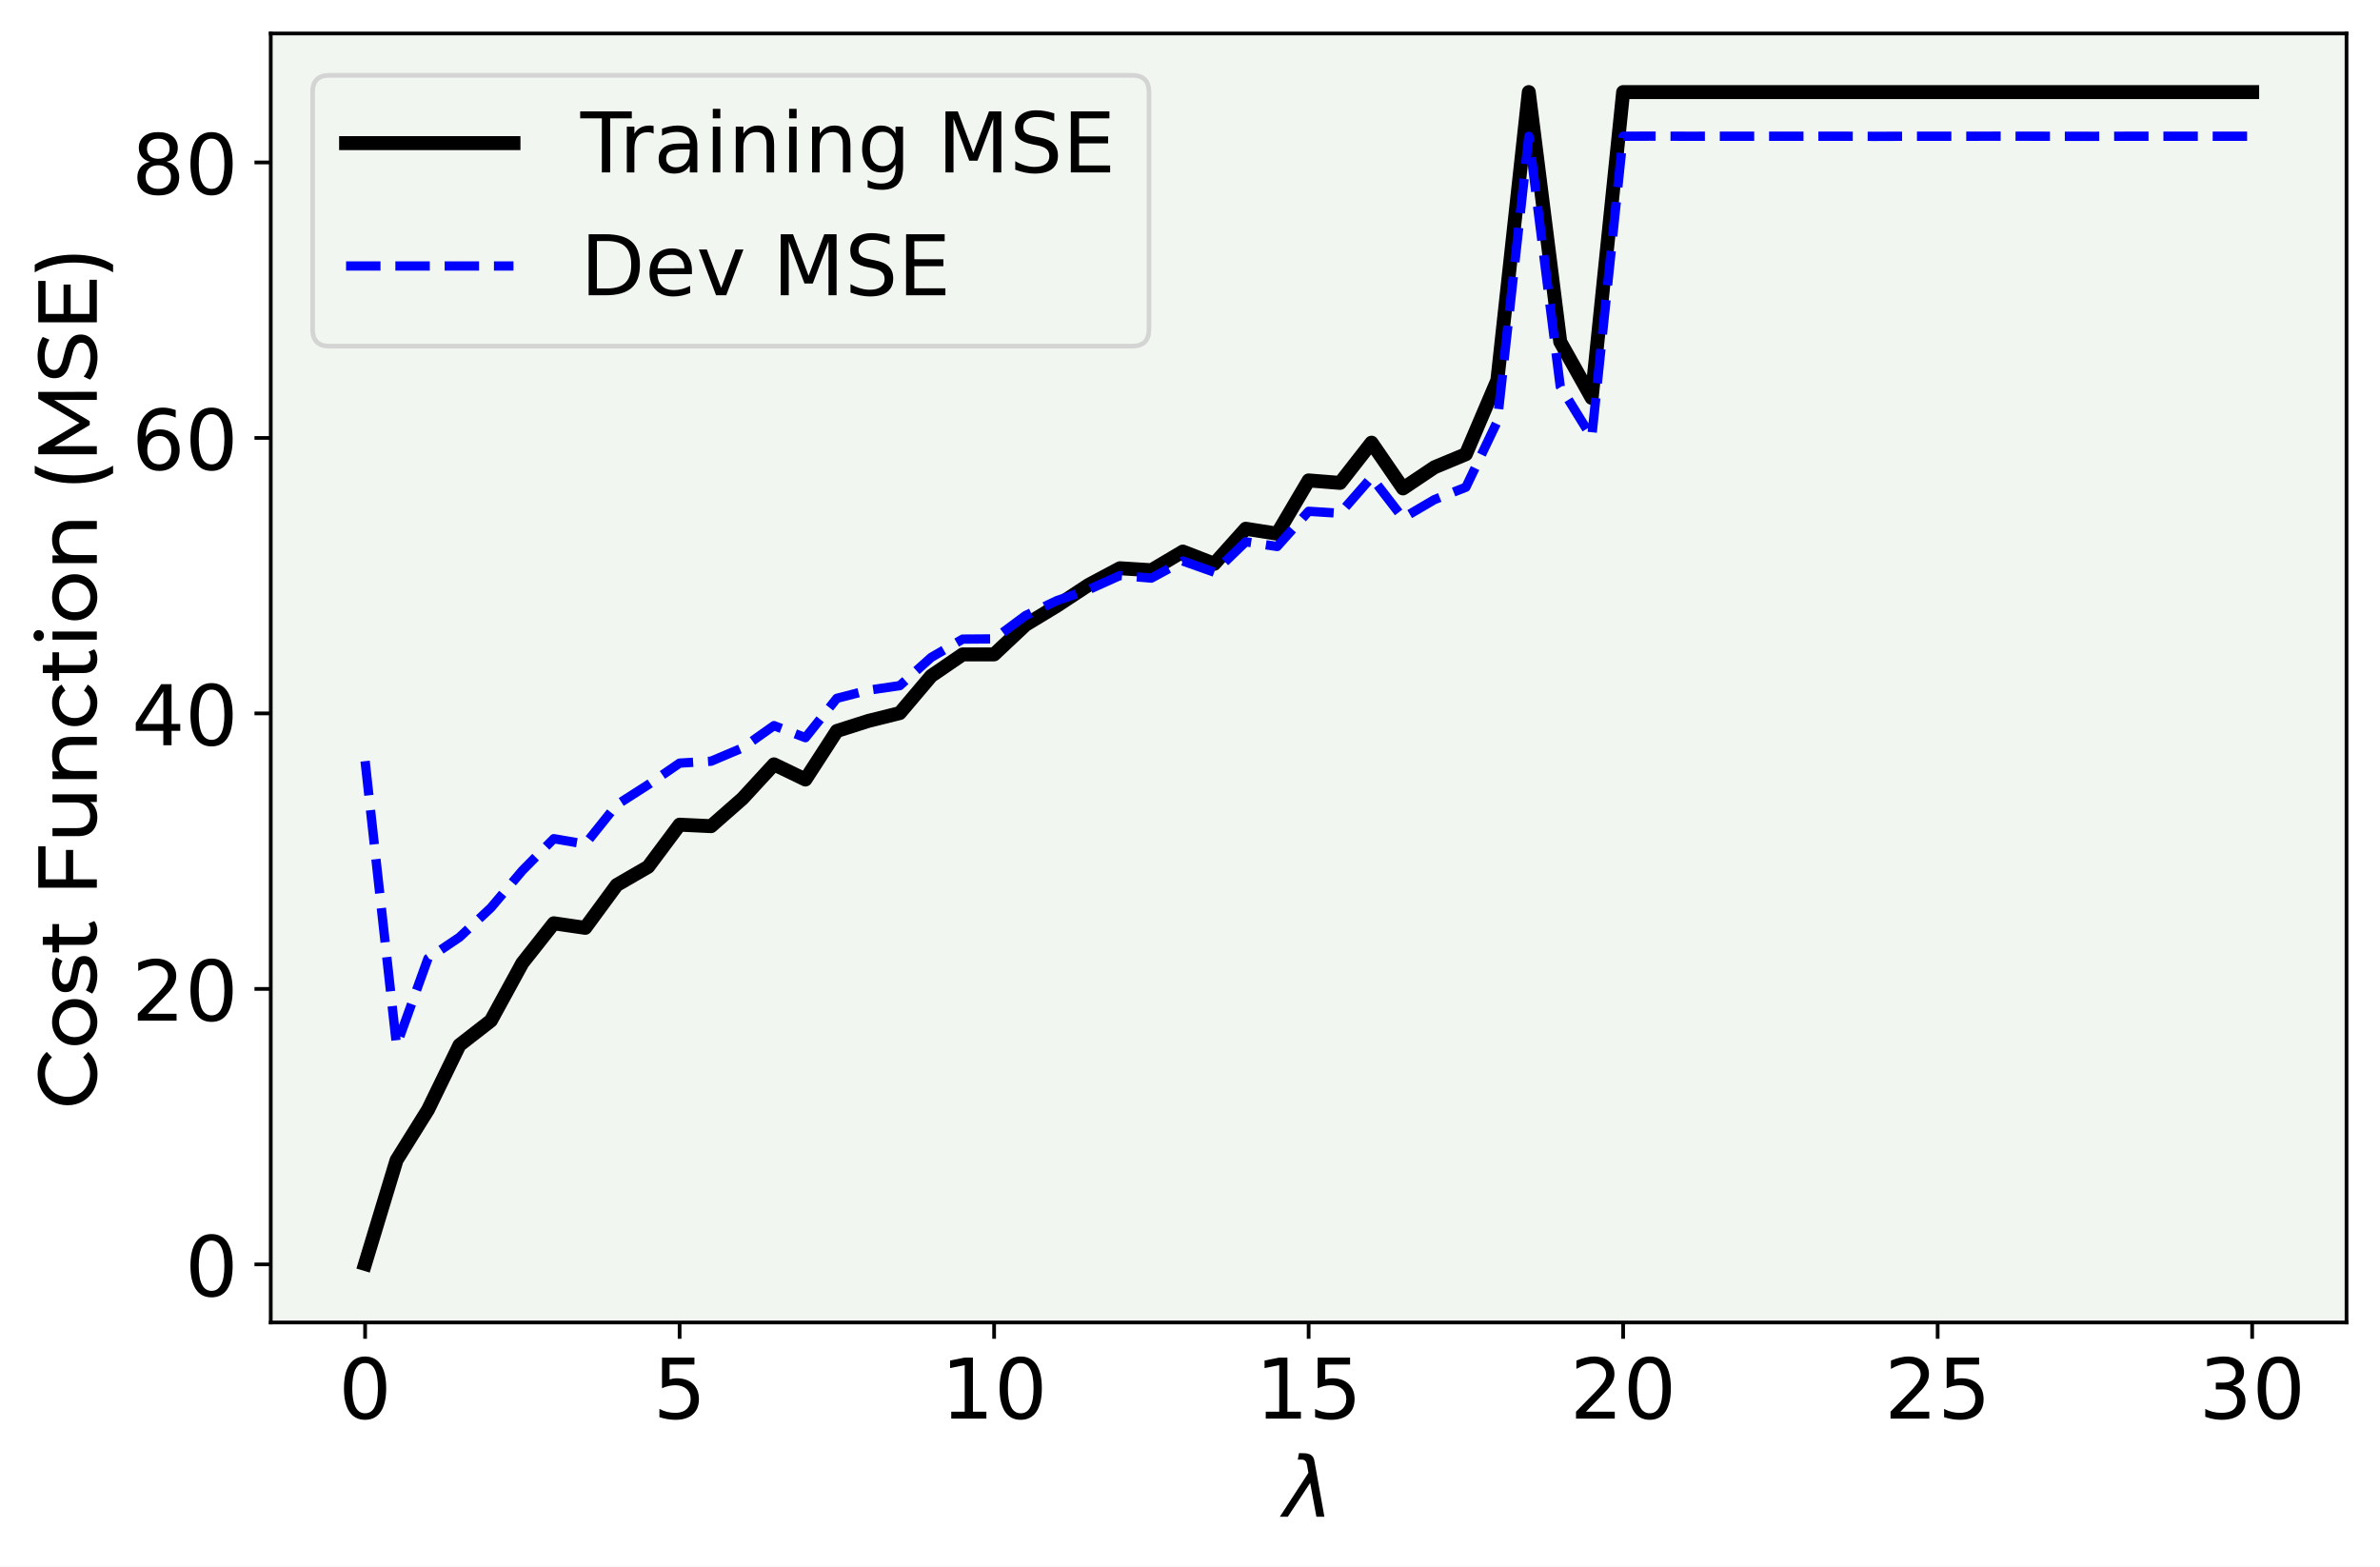
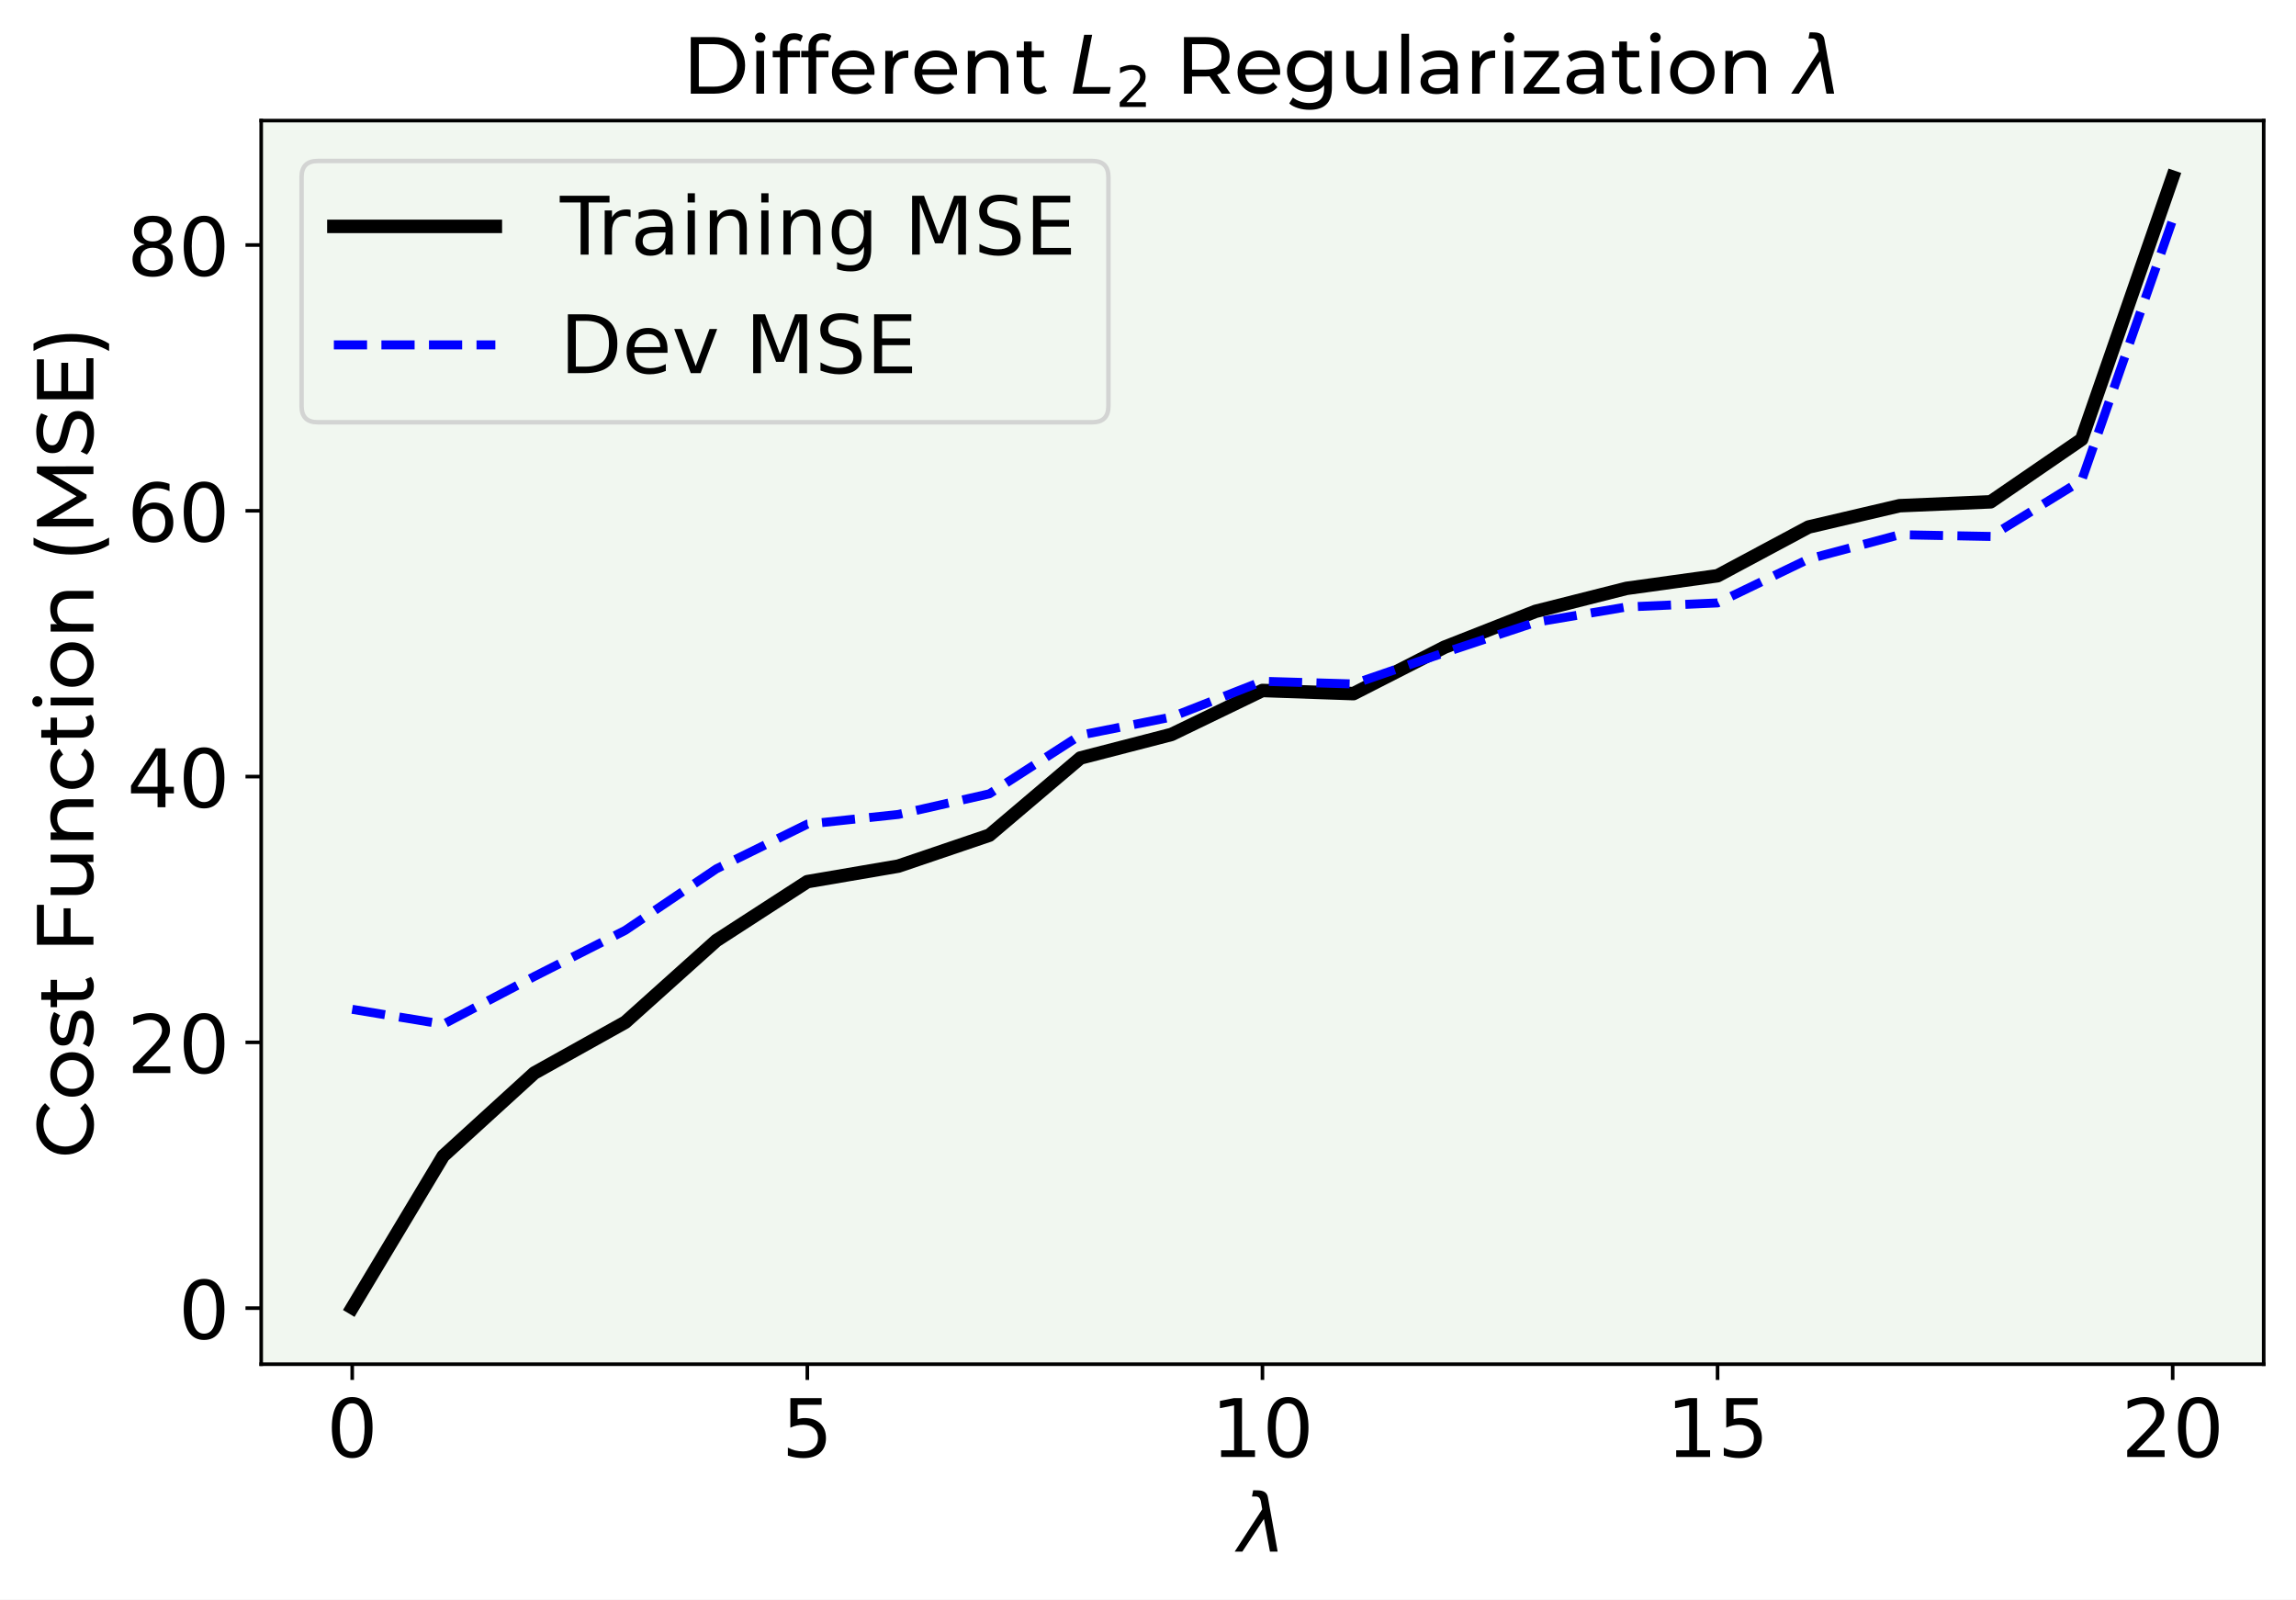
- <svg xmlns="http://www.w3.org/2000/svg" xmlns:xlink="http://www.w3.org/1999/xlink" width="511.825pt" height="336.87pt" viewBox="0 0 511.825 336.87" version="1.1">
+ <svg xmlns="http://www.w3.org/2000/svg" xmlns:xlink="http://www.w3.org/1999/xlink" width="511.825pt" height="356.55pt" viewBox="0 0 511.825 356.55" version="1.1">
  <defs>
    <style type="text/css">*{stroke-linejoin: round; stroke-linecap: butt}</style>
  </defs>
  <g id="figure_1">
    <g id="patch_1">
-       <path d="M 0 336.87  L 511.825 336.87  L 511.825 0  L 0 0  z " style="fill: #ffffff" />
+       <path d="M 0 356.55  L 511.825 356.55  L 511.825 0  L 0 0  z " style="fill: #ffffff" />
    </g>
    <g id="axes_1">
      <g id="patch_2">
-         <path d="M 58.225 284.4  L 504.625 284.4  L 504.625 7.2  L 58.225 7.2  z " style="fill: #f1f7f0" />
+         <path d="M 58.225 304.08  L 504.625 304.08  L 504.625 26.88  L 58.225 26.88  z " style="fill: #f1f7f0" />
      </g>
      <g id="matplotlib.axis_1">
        <g id="xtick_1">
          <g id="line2d_1">
            <defs>
-               <path id="m90399f58e0" d="M 0 0  L 0 3.5  " style="stroke: #000000; stroke-width: 0.8" />
-             </defs>
-             <g>
-               <use xlink:href="#m90399f58e0" x="78.516" y="284.4" style="stroke: #000000; stroke-width: 0.8" />
+               <path id="m7f8be643de" d="M 0 0  L 0 3.5  " style="stroke: #000000; stroke-width: 0.8" />
+             </defs>
+             <g>
+               <use xlink:href="#m7f8be643de" x="78.516" y="304.08" style="stroke: #000000; stroke-width: 0.8" />
            </g>
          </g>
          <g id="text_1">
-             <g transform="translate(72.78935 305.0772)scale(0.18 -0.18)">
+             <g transform="translate(72.78935 324.7572)scale(0.18 -0.18)">
              <defs>
                <path id="DejaVuSans-30" d="M 2034 4250  Q 1547 4250 1301 3770  Q 1056 3291 1056 2328  Q 1056 1369 1301 889  Q 1547 409 2034 409  Q 2525 409 2770 889  Q 3016 1369 3016 2328  Q 3016 3291 2770 3770  Q 2525 4250 2034 4250  z M 2034 4750  Q 2819 4750 3233 4129  Q 3647 3509 3647 2328  Q 3647 1150 3233 529  Q 2819 -91 2034 -91  Q 1250 -91 836 529  Q 422 1150 422 2328  Q 422 3509 836 4129  Q 1250 4750 2034 4750  z " transform="scale(0.015625)" />
              </defs>
              <use xlink:href="#DejaVuSans-30" />
            </g>
          </g>
        </g>
        <g id="xtick_2">
          <g id="line2d_2">
            <g>
-               <use xlink:href="#m90399f58e0" x="146.152" y="284.4" style="stroke: #000000; stroke-width: 0.8" />
+               <use xlink:href="#m7f8be643de" x="179.97" y="304.08" style="stroke: #000000; stroke-width: 0.8" />
            </g>
          </g>
          <g id="text_2">
-             <g transform="translate(140.4257 305.0772)scale(0.18 -0.18)">
+             <g transform="translate(174.2439 324.7572)scale(0.18 -0.18)">
              <defs>
                <path id="DejaVuSans-35" d="M 691 4666  L 3169 4666  L 3169 4134  L 1269 4134  L 1269 2991  Q 1406 3038 1543 3061  Q 1681 3084 1819 3084  Q 2600 3084 3056 2656  Q 3513 2228 3513 1497  Q 3513 744 3044 326  Q 2575 -91 1722 -91  Q 1428 -91 1123 -41  Q 819 9 494 109  L 494 744  Q 775 591 1075 516  Q 1375 441 1709 441  Q 2250 441 2565 725  Q 2881 1009 2881 1497  Q 2881 1984 2565 2268  Q 2250 2553 1709 2553  Q 1456 2553 1204 2497  Q 953 2441 691 2322  L 691 4666  z " transform="scale(0.015625)" />
              </defs>
              <use xlink:href="#DejaVuSans-35" />
            </g>
          </g>
        </g>
        <g id="xtick_3">
          <g id="line2d_3">
            <g>
-               <use xlink:href="#m90399f58e0" x="213.788" y="284.4" style="stroke: #000000; stroke-width: 0.8" />
+               <use xlink:href="#m7f8be643de" x="281.425" y="304.08" style="stroke: #000000; stroke-width: 0.8" />
            </g>
          </g>
          <g id="text_3">
-             <g transform="translate(202.3358 305.0772)scale(0.18 -0.18)">
+             <g transform="translate(269.9722 324.7572)scale(0.18 -0.18)">
              <defs>
                <path id="DejaVuSans-31" d="M 794 531  L 1825 531  L 1825 4091  L 703 3866  L 703 4441  L 1819 4666  L 2450 4666  L 2450 531  L 3481 531  L 3481 0  L 794 0  L 794 531  z " transform="scale(0.015625)" />
              </defs>
              <use xlink:href="#DejaVuSans-31" />
              <use xlink:href="#DejaVuSans-30" x="63.623" />
            </g>
          </g>
        </g>
        <g id="xtick_4">
          <g id="line2d_4">
            <g>
-               <use xlink:href="#m90399f58e0" x="281.425" y="284.4" style="stroke: #000000; stroke-width: 0.8" />
+               <use xlink:href="#m7f8be643de" x="382.879" y="304.08" style="stroke: #000000; stroke-width: 0.8" />
            </g>
          </g>
          <g id="text_4">
-             <g transform="translate(269.9722 305.0772)scale(0.18 -0.18)">
+             <g transform="translate(371.4267 324.7572)scale(0.18 -0.18)">
              <use xlink:href="#DejaVuSans-31" />
              <use xlink:href="#DejaVuSans-35" x="63.623" />
            </g>
          </g>
        </g>
        <g id="xtick_5">
          <g id="line2d_5">
            <g>
-               <use xlink:href="#m90399f58e0" x="349.061" y="284.4" style="stroke: #000000; stroke-width: 0.8" />
+               <use xlink:href="#m7f8be643de" x="484.334" y="304.08" style="stroke: #000000; stroke-width: 0.8" />
            </g>
          </g>
          <g id="text_5">
-             <g transform="translate(337.6086 305.0772)scale(0.18 -0.18)">
+             <g transform="translate(472.8813 324.7572)scale(0.18 -0.18)">
              <defs>
                <path id="DejaVuSans-32" d="M 1228 531  L 3431 531  L 3431 0  L 469 0  L 469 531  Q 828 903 1448 1529  Q 2069 2156 2228 2338  Q 2531 2678 2651 2914  Q 2772 3150 2772 3378  Q 2772 3750 2511 3984  Q 2250 4219 1831 4219  Q 1534 4219 1204 4116  Q 875 4013 500 3803  L 500 4441  Q 881 4594 1212 4672  Q 1544 4750 1819 4750  Q 2544 4750 2975 4387  Q 3406 4025 3406 3419  Q 3406 3131 3298 2873  Q 3191 2616 2906 2266  Q 2828 2175 2409 1742  Q 1991 1309 1228 531  z " transform="scale(0.015625)" />
              </defs>
              <use xlink:href="#DejaVuSans-32" />
              <use xlink:href="#DejaVuSans-30" x="63.623" />
            </g>
          </g>
        </g>
-         <g id="xtick_6">
-           <g id="line2d_6">
-             <g>
-               <use xlink:href="#m90399f58e0" x="416.697" y="284.4" style="stroke: #000000; stroke-width: 0.8" />
-             </g>
-           </g>
-           <g id="text_6">
-             <g transform="translate(405.2449 305.0772)scale(0.18 -0.18)">
-               <use xlink:href="#DejaVuSans-32" />
-               <use xlink:href="#DejaVuSans-35" x="63.623" />
-             </g>
-           </g>
-         </g>
-         <g id="xtick_7">
-           <g id="line2d_7">
-             <g>
-               <use xlink:href="#m90399f58e0" x="484.334" y="284.4" style="stroke: #000000; stroke-width: 0.8" />
-             </g>
-           </g>
-           <g id="text_7">
-             <g transform="translate(472.8813 305.0772)scale(0.18 -0.18)">
-               <defs>
-                 <path id="DejaVuSans-33" d="M 2597 2516  Q 3050 2419 3304 2112  Q 3559 1806 3559 1356  Q 3559 666 3084 287  Q 2609 -91 1734 -91  Q 1441 -91 1130 -33  Q 819 25 488 141  L 488 750  Q 750 597 1062 519  Q 1375 441 1716 441  Q 2309 441 2620 675  Q 2931 909 2931 1356  Q 2931 1769 2642 2001  Q 2353 2234 1838 2234  L 1294 2234  L 1294 2753  L 1863 2753  Q 2328 2753 2575 2939  Q 2822 3125 2822 3475  Q 2822 3834 2567 4026  Q 2313 4219 1838 4219  Q 1578 4219 1281 4162  Q 984 4106 628 3988  L 628 4550  Q 988 4650 1302 4700  Q 1616 4750 1894 4750  Q 2613 4750 3031 4423  Q 3450 4097 3450 3541  Q 3450 3153 3228 2886  Q 3006 2619 2597 2516  z " transform="scale(0.015625)" />
-               </defs>
-               <use xlink:href="#DejaVuSans-33" />
-               <use xlink:href="#DejaVuSans-30" x="63.623" />
-             </g>
-           </g>
-         </g>
-         <g id="text_8">
-           <g transform="translate(276.0247 326.1772)scale(0.18 -0.18)">
+         <g id="text_6">
+           <g transform="translate(276.0247 345.8572)scale(0.18 -0.18)">
            <defs>
              <path id="DejaVuSans-Oblique-3bb" d="M 2350 4316  L 3125 0  L 2516 0  L 2038 2588  L 328 0  L -281 0  L 1903 3356  L 1794 3975  Q 1725 4369 1391 4369  L 1091 4369  L 1184 4863  L 1550 4856  Q 2253 4847 2350 4316  z " transform="scale(0.015625)" />
            </defs>
            <use xlink:href="#DejaVuSans-Oblique-3bb" transform="translate(0 0.015625)" />
          </g>
        </g>
      </g>
      <g id="matplotlib.axis_2">
        <g id="ytick_1">
+           <g id="line2d_6">
+             <defs>
+               <path id="mb1024ad60c" d="M 0 0  L -3.5 0  " style="stroke: #000000; stroke-width: 0.8" />
+             </defs>
+             <g>
+               <use xlink:href="#mb1024ad60c" x="58.225" y="291.584" style="stroke: #000000; stroke-width: 0.8" />
+             </g>
+           </g>
+           <g id="text_7">
+             <g transform="translate(39.77219 298.4223)scale(0.18 -0.18)">
+               <use xlink:href="#DejaVuSans-30" />
+             </g>
+           </g>
+         </g>
+         <g id="ytick_2">
+           <g id="line2d_7">
+             <g>
+               <use xlink:href="#mb1024ad60c" x="58.225" y="232.341" style="stroke: #000000; stroke-width: 0.8" />
+             </g>
+           </g>
+           <g id="text_8">
+             <g transform="translate(28.31969 239.1794)scale(0.18 -0.18)">
+               <use xlink:href="#DejaVuSans-32" />
+               <use xlink:href="#DejaVuSans-30" x="63.623" />
+             </g>
+           </g>
+         </g>
+         <g id="ytick_3">
          <g id="line2d_8">
-             <defs>
-               <path id="m8e2c713a06" d="M 0 0  L -3.5 0  " style="stroke: #000000; stroke-width: 0.8" />
-             </defs>
-             <g>
-               <use xlink:href="#m8e2c713a06" x="58.225" y="271.909" style="stroke: #000000; stroke-width: 0.8" />
+             <g>
+               <use xlink:href="#mb1024ad60c" x="58.225" y="173.098" style="stroke: #000000; stroke-width: 0.8" />
            </g>
          </g>
          <g id="text_9">
-             <g transform="translate(39.77219 278.7472)scale(0.18 -0.18)">
-               <use xlink:href="#DejaVuSans-30" />
-             </g>
-           </g>
-         </g>
-         <g id="ytick_2">
+             <g transform="translate(28.31969 179.9366)scale(0.18 -0.18)">
+               <defs>
+                 <path id="DejaVuSans-34" d="M 2419 4116  L 825 1625  L 2419 1625  L 2419 4116  z M 2253 4666  L 3047 4666  L 3047 1625  L 3713 1625  L 3713 1100  L 3047 1100  L 3047 0  L 2419 0  L 2419 1100  L 313 1100  L 313 1709  L 2253 4666  z " transform="scale(0.015625)" />
+               </defs>
+               <use xlink:href="#DejaVuSans-34" />
+               <use xlink:href="#DejaVuSans-30" x="63.623" />
+             </g>
+           </g>
+         </g>
+         <g id="ytick_4">
          <g id="line2d_9">
            <g>
-               <use xlink:href="#m8e2c713a06" x="58.225" y="212.665" style="stroke: #000000; stroke-width: 0.8" />
+               <use xlink:href="#mb1024ad60c" x="58.225" y="113.855" style="stroke: #000000; stroke-width: 0.8" />
            </g>
          </g>
          <g id="text_10">
-             <g transform="translate(28.31969 219.5032)scale(0.18 -0.18)">
-               <use xlink:href="#DejaVuSans-32" />
-               <use xlink:href="#DejaVuSans-30" x="63.623" />
-             </g>
-           </g>
-         </g>
-         <g id="ytick_3">
+             <g transform="translate(28.31969 120.6937)scale(0.18 -0.18)">
+               <defs>
+                 <path id="DejaVuSans-36" d="M 2113 2584  Q 1688 2584 1439 2293  Q 1191 2003 1191 1497  Q 1191 994 1439 701  Q 1688 409 2113 409  Q 2538 409 2786 701  Q 3034 994 3034 1497  Q 3034 2003 2786 2293  Q 2538 2584 2113 2584  z M 3366 4563  L 3366 3988  Q 3128 4100 2886 4159  Q 2644 4219 2406 4219  Q 1781 4219 1451 3797  Q 1122 3375 1075 2522  Q 1259 2794 1537 2939  Q 1816 3084 2150 3084  Q 2853 3084 3261 2657  Q 3669 2231 3669 1497  Q 3669 778 3244 343  Q 2819 -91 2113 -91  Q 1303 -91 875 529  Q 447 1150 447 2328  Q 447 3434 972 4092  Q 1497 4750 2381 4750  Q 2619 4750 2861 4703  Q 3103 4656 3366 4563  z " transform="scale(0.015625)" />
+               </defs>
+               <use xlink:href="#DejaVuSans-36" />
+               <use xlink:href="#DejaVuSans-30" x="63.623" />
+             </g>
+           </g>
+         </g>
+         <g id="ytick_5">
          <g id="line2d_10">
            <g>
-               <use xlink:href="#m8e2c713a06" x="58.225" y="153.421" style="stroke: #000000; stroke-width: 0.8" />
+               <use xlink:href="#mb1024ad60c" x="58.225" y="54.612" style="stroke: #000000; stroke-width: 0.8" />
            </g>
          </g>
          <g id="text_11">
-             <g transform="translate(28.31969 160.2593)scale(0.18 -0.18)">
-               <defs>
-                 <path id="DejaVuSans-34" d="M 2419 4116  L 825 1625  L 2419 1625  L 2419 4116  z M 2253 4666  L 3047 4666  L 3047 1625  L 3713 1625  L 3713 1100  L 3047 1100  L 3047 0  L 2419 0  L 2419 1100  L 313 1100  L 313 1709  L 2253 4666  z " transform="scale(0.015625)" />
-               </defs>
-               <use xlink:href="#DejaVuSans-34" />
-               <use xlink:href="#DejaVuSans-30" x="63.623" />
-             </g>
-           </g>
-         </g>
-         <g id="ytick_4">
-           <g id="line2d_11">
-             <g>
-               <use xlink:href="#m8e2c713a06" x="58.225" y="94.177" style="stroke: #000000; stroke-width: 0.8" />
-             </g>
-           </g>
-           <g id="text_12">
-             <g transform="translate(28.31969 101.0153)scale(0.18 -0.18)">
-               <defs>
-                 <path id="DejaVuSans-36" d="M 2113 2584  Q 1688 2584 1439 2293  Q 1191 2003 1191 1497  Q 1191 994 1439 701  Q 1688 409 2113 409  Q 2538 409 2786 701  Q 3034 994 3034 1497  Q 3034 2003 2786 2293  Q 2538 2584 2113 2584  z M 3366 4563  L 3366 3988  Q 3128 4100 2886 4159  Q 2644 4219 2406 4219  Q 1781 4219 1451 3797  Q 1122 3375 1075 2522  Q 1259 2794 1537 2939  Q 1816 3084 2150 3084  Q 2853 3084 3261 2657  Q 3669 2231 3669 1497  Q 3669 778 3244 343  Q 2819 -91 2113 -91  Q 1303 -91 875 529  Q 447 1150 447 2328  Q 447 3434 972 4092  Q 1497 4750 2381 4750  Q 2619 4750 2861 4703  Q 3103 4656 3366 4563  z " transform="scale(0.015625)" />
-               </defs>
-               <use xlink:href="#DejaVuSans-36" />
-               <use xlink:href="#DejaVuSans-30" x="63.623" />
-             </g>
-           </g>
-         </g>
-         <g id="ytick_5">
-           <g id="line2d_12">
-             <g>
-               <use xlink:href="#m8e2c713a06" x="58.225" y="34.933" style="stroke: #000000; stroke-width: 0.8" />
-             </g>
-           </g>
-           <g id="text_13">
-             <g transform="translate(28.31969 41.77136)scale(0.18 -0.18)">
+             <g transform="translate(28.31969 61.45085)scale(0.18 -0.18)">
              <defs>
                <path id="DejaVuSans-38" d="M 2034 2216  Q 1584 2216 1326 1975  Q 1069 1734 1069 1313  Q 1069 891 1326 650  Q 1584 409 2034 409  Q 2484 409 2743 651  Q 3003 894 3003 1313  Q 3003 1734 2745 1975  Q 2488 2216 2034 2216  z M 1403 2484  Q 997 2584 770 2862  Q 544 3141 544 3541  Q 544 4100 942 4425  Q 1341 4750 2034 4750  Q 2731 4750 3128 4425  Q 3525 4100 3525 3541  Q 3525 3141 3298 2862  Q 3072 2584 2669 2484  Q 3125 2378 3379 2068  Q 3634 1759 3634 1313  Q 3634 634 3220 271  Q 2806 -91 2034 -91  Q 1263 -91 848 271  Q 434 634 434 1313  Q 434 1759 690 2068  Q 947 2378 1403 2484  z M 1172 3481  Q 1172 3119 1398 2916  Q 1625 2713 2034 2713  Q 2441 2713 2670 2916  Q 2900 3119 2900 3481  Q 2900 3844 2670 4047  Q 2441 4250 2034 4250  Q 1625 4250 1398 4047  Q 1172 3844 1172 3481  z " transform="scale(0.015625)" />
              </defs>
              <use xlink:href="#DejaVuSans-38" />
              <use xlink:href="#DejaVuSans-30" x="63.623" />
            </g>
          </g>
        </g>
-         <g id="text_14">
-           <g transform="translate(20.82656 238.545)rotate(-90)scale(0.18 -0.18)">
+         <g id="text_12">
+           <g transform="translate(20.82656 258.225)rotate(-90)scale(0.18 -0.18)">
            <defs>
              <path id="Montserrat-Medium-43" d="M 2675 -51  Q 2003 -51 1462 246  Q 922 544 614 1065  Q 307 1587 307 2240  Q 307 2893 614 3414  Q 922 3936 1466 4233  Q 2010 4531 2682 4531  Q 3206 4531 3641 4355  Q 4077 4179 4384 3834  L 3968 3430  Q 3462 3962 2707 3962  Q 2208 3962 1805 3738  Q 1402 3514 1174 3120  Q 947 2726 947 2240  Q 947 1754 1174 1360  Q 1402 966 1805 742  Q 2208 518 2707 518  Q 3456 518 3968 1056  L 4384 653  Q 4077 307 3638 128  Q 3200 -51 2675 -51  z " transform="scale(0.015625)" />
              <path id="Montserrat-Medium-6f" d="M 2035 -38  Q 1530 -38 1126 186  Q 723 410 496 803  Q 269 1197 269 1696  Q 269 2195 496 2588  Q 723 2982 1126 3203  Q 1530 3424 2035 3424  Q 2541 3424 2941 3203  Q 3341 2982 3568 2588  Q 3795 2195 3795 1696  Q 3795 1197 3568 803  Q 3341 410 2941 186  Q 2541 -38 2035 -38  z M 2035 499  Q 2362 499 2621 649  Q 2880 800 3027 1072  Q 3174 1344 3174 1696  Q 3174 2048 3027 2320  Q 2880 2592 2621 2739  Q 2362 2886 2035 2886  Q 1709 2886 1449 2739  Q 1190 2592 1040 2320  Q 890 2048 890 1696  Q 890 1344 1040 1072  Q 1190 800 1449 649  Q 1709 499 2035 499  z " transform="scale(0.015625)" />
              <path id="Montserrat-Medium-73" d="M 1555 -38  Q 1139 -38 755 74  Q 371 186 154 358  L 410 845  Q 634 685 954 589  Q 1274 493 1600 493  Q 2406 493 2406 954  Q 2406 1107 2297 1196  Q 2189 1286 2025 1328  Q 1862 1370 1562 1421  Q 1152 1485 893 1568  Q 634 1651 448 1849  Q 262 2048 262 2406  Q 262 2867 646 3145  Q 1030 3424 1677 3424  Q 2016 3424 2355 3341  Q 2694 3258 2912 3117  L 2650 2630  Q 2234 2899 1670 2899  Q 1280 2899 1075 2771  Q 870 2643 870 2432  Q 870 2266 985 2170  Q 1101 2074 1270 2029  Q 1440 1984 1747 1926  Q 2157 1856 2409 1776  Q 2662 1696 2841 1504  Q 3021 1312 3021 966  Q 3021 506 2627 234  Q 2234 -38 1555 -38  z " transform="scale(0.015625)" />
              <path id="Montserrat-Medium-74" d="M 2490 198  Q 2355 83 2156 22  Q 1958 -38 1747 -38  Q 1235 -38 953 237  Q 672 512 672 1024  L 672 2886  L 96 2886  L 96 3392  L 672 3392  L 672 4134  L 1286 4134  L 1286 3392  L 2259 3392  L 2259 2886  L 1286 2886  L 1286 1050  Q 1286 774 1424 627  Q 1562 480 1818 480  Q 2099 480 2298 640  L 2490 198  z " transform="scale(0.015625)" />
              <path id="Montserrat-Medium-20" transform="scale(0.015625)" />
              <path id="Montserrat-Medium-46" d="M 1312 3923  L 1312 2362  L 3558 2362  L 3558 1811  L 1312 1811  L 1312 0  L 672 0  L 672 4480  L 3834 4480  L 3834 3923  L 1312 3923  z " transform="scale(0.015625)" />
              <path id="Montserrat-Medium-75" d="M 3744 3392  L 3744 0  L 3162 0  L 3162 512  Q 2976 250 2672 106  Q 2368 -38 2010 -38  Q 1331 -38 940 336  Q 550 710 550 1440  L 550 3392  L 1165 3392  L 1165 1510  Q 1165 1018 1401 765  Q 1638 512 2080 512  Q 2566 512 2848 806  Q 3130 1101 3130 1638  L 3130 3392  L 3744 3392  z " transform="scale(0.015625)" />
              <path id="Montserrat-Medium-6e" d="M 2394 3424  Q 3040 3424 3421 3049  Q 3802 2675 3802 1952  L 3802 0  L 3187 0  L 3187 1882  Q 3187 2374 2950 2624  Q 2714 2874 2272 2874  Q 1773 2874 1485 2582  Q 1197 2291 1197 1747  L 1197 0  L 582 0  L 582 3392  L 1171 3392  L 1171 2880  Q 1357 3142 1673 3283  Q 1990 3424 2394 3424  z " transform="scale(0.015625)" />
              <path id="Montserrat-Medium-63" d="M 2061 -38  Q 1542 -38 1136 186  Q 730 410 499 803  Q 269 1197 269 1696  Q 269 2195 499 2588  Q 730 2982 1136 3203  Q 1542 3424 2061 3424  Q 2522 3424 2883 3238  Q 3245 3053 3443 2701  L 2976 2400  Q 2816 2643 2579 2764  Q 2342 2886 2054 2886  Q 1722 2886 1456 2739  Q 1190 2592 1040 2320  Q 890 2048 890 1696  Q 890 1338 1040 1066  Q 1190 794 1456 646  Q 1722 499 2054 499  Q 2342 499 2579 620  Q 2816 742 2976 986  L 3443 691  Q 3245 339 2883 150  Q 2522 -38 2061 -38  z " transform="scale(0.015625)" />
              <path id="Montserrat-Medium-69" d="M 582 3392  L 1197 3392  L 1197 0  L 582 0  L 582 3392  z M 890 4045  Q 710 4045 592 4160  Q 474 4275 474 4442  Q 474 4608 592 4726  Q 710 4845 890 4845  Q 1069 4845 1187 4733  Q 1306 4621 1306 4454  Q 1306 4282 1187 4163  Q 1069 4045 890 4045  z " transform="scale(0.015625)" />
              <path id="Montserrat-Medium-28" d="M 1370 -1242  Q 1005 -653 806 112  Q 608 877 608 1754  Q 608 2630 806 3401  Q 1005 4173 1370 4749  L 1952 4749  Q 1568 4077 1389 3341  Q 1210 2605 1210 1754  Q 1210 902 1389 166  Q 1568 -570 1952 -1242  L 1370 -1242  z " transform="scale(0.015625)" />
              <path id="Montserrat-Medium-4d" d="M 4826 0  L 4819 3264  L 3200 544  L 2906 544  L 1286 3245  L 1286 0  L 672 0  L 672 4480  L 1197 4480  L 3066 1331  L 4909 4480  L 5434 4480  L 5440 0  L 4826 0  z " transform="scale(0.015625)" />
              <path id="Montserrat-Medium-53" d="M 1978 -51  Q 1472 -51 1001 105  Q 531 262 262 512  L 499 1011  Q 755 781 1155 637  Q 1555 493 1978 493  Q 2534 493 2809 681  Q 3085 870 3085 1184  Q 3085 1414 2934 1558  Q 2784 1702 2563 1779  Q 2342 1856 1939 1952  Q 1434 2074 1123 2195  Q 813 2317 592 2569  Q 371 2822 371 3251  Q 371 3610 560 3898  Q 749 4186 1133 4358  Q 1517 4531 2086 4531  Q 2483 4531 2867 4428  Q 3251 4326 3526 4134  L 3315 3622  Q 3034 3802 2714 3894  Q 2394 3987 2086 3987  Q 1542 3987 1270 3788  Q 998 3590 998 3277  Q 998 3046 1152 2902  Q 1306 2758 1533 2678  Q 1760 2598 2150 2509  Q 2656 2387 2963 2265  Q 3270 2144 3491 1894  Q 3712 1645 3712 1222  Q 3712 870 3520 579  Q 3328 288 2937 118  Q 2547 -51 1978 -51  z " transform="scale(0.015625)" />
              <path id="Montserrat-Medium-45" d="M 3923 557  L 3923 0  L 672 0  L 672 4480  L 3834 4480  L 3834 3923  L 1312 3923  L 1312 2547  L 3558 2547  L 3558 2003  L 1312 2003  L 1312 557  L 3923 557  z " transform="scale(0.015625)" />
              <path id="Montserrat-Medium-29" d="M 205 -1242  Q 589 -570 771 166  Q 954 902 954 1754  Q 954 2605 771 3341  Q 589 4077 205 4749  L 787 4749  Q 1158 4173 1356 3405  Q 1555 2637 1555 1754  Q 1555 877 1356 109  Q 1158 -659 787 -1242  L 205 -1242  z " transform="scale(0.015625)" />
            </defs>
            <use xlink:href="#Montserrat-Medium-43" />
            <use xlink:href="#Montserrat-Medium-6f" x="72.3" />
            <use xlink:href="#Montserrat-Medium-73" x="135.8" />
            <use xlink:href="#Montserrat-Medium-74" x="185.9" />
            <use xlink:href="#Montserrat-Medium-20" x="227.3" />
            <use xlink:href="#Montserrat-Medium-46" x="254.2" />
            <use xlink:href="#Montserrat-Medium-75" x="317.7" />
            <use xlink:href="#Montserrat-Medium-6e" x="385.4" />
            <use xlink:href="#Montserrat-Medium-63" x="453.5" />
            <use xlink:href="#Montserrat-Medium-74" x="510.6" />
            <use xlink:href="#Montserrat-Medium-69" x="552" />
            <use xlink:href="#Montserrat-Medium-6f" x="579.9" />
            <use xlink:href="#Montserrat-Medium-6e" x="643.4" />
            <use xlink:href="#Montserrat-Medium-20" x="711.5" />
            <use xlink:href="#Montserrat-Medium-28" x="738.4" />
            <use xlink:href="#Montserrat-Medium-4d" x="772.1" />
            <use xlink:href="#Montserrat-Medium-53" x="867.6" />
            <use xlink:href="#Montserrat-Medium-45" x="929.7" />
            <use xlink:href="#Montserrat-Medium-29" x="996.7" />
          </g>
        </g>
      </g>
-       <g id="line2d_13">
-         <path d="M 78.516 271.8  L 85.279 249.493  L 92.043 238.652  L 98.807 224.752  L 105.57 219.493  L 112.334 207.109  L 119.097 198.552  L 125.861 199.536  L 132.625 190.326  L 139.388 186.408  L 146.152 177.349  L 152.916 177.667  L 159.679 171.727  L 166.443 164.377  L 173.207 167.637  L 179.97 157.193  L 186.734 155.037  L 193.497 153.351  L 200.261 145.361  L 207.025 140.73  L 213.788 140.727  L 220.552 134.366  L 227.316 130.263  L 234.079 125.81  L 240.843 122.202  L 247.607 122.627  L 254.37 118.613  L 261.134 121.249  L 267.897 113.704  L 274.661 114.768  L 281.425 103.312  L 288.188 103.849  L 294.952 95.196  L 301.716 105.033  L 308.479 100.492  L 315.243 97.676  L 322.007 81.803  L 328.77 19.8  L 335.534 73.516  L 342.297 85.576  L 349.061 19.8  L 355.825 19.8  L 362.588 19.8  L 369.352 19.8  L 376.116 19.8  L 382.879 19.8  L 389.643 19.8  L 396.407 19.8  L 403.17 19.8  L 409.934 19.8  L 416.697 19.8  L 423.461 19.8  L 430.225 19.8  L 436.988 19.8  L 443.752 19.8  L 450.516 19.8  L 457.279 19.8  L 464.043 19.8  L 470.807 19.8  L 477.57 19.8  L 484.334 19.8  " clip-path="url(#p4c2f38cecc)" style="fill: none; stroke: #000000; stroke-width: 3; stroke-linecap: square" />
-       </g>
-       <g id="line2d_14">
-         <path d="M 78.516 163.686  L 85.279 224.838  L 92.043 206.112  L 98.807 201.557  L 105.57 195.213  L 112.334 187.213  L 119.097 180.362  L 125.861 181.527  L 132.625 173.081  L 139.388 168.752  L 146.152 164.11  L 152.916 163.697  L 159.679 160.832  L 166.443 156.049  L 173.207 158.638  L 179.97 150.175  L 186.734 148.436  L 193.497 147.445  L 200.261 141.373  L 207.025 137.443  L 213.788 137.395  L 220.552 132.371  L 227.316 129.154  L 234.079 126.808  L 240.843 123.766  L 247.607 124.32  L 254.37 120.647  L 261.134 123.049  L 267.897 116.513  L 274.661 117.525  L 281.425 109.953  L 288.188 110.382  L 294.952 102.65  L 301.716 111.407  L 308.479 107.436  L 315.243 104.777  L 322.007 90.622  L 328.77 29.301  L 335.534 83.1  L 342.297 94.053  L 349.061 29.299  L 355.825 29.274  L 362.588 29.301  L 369.352 29.299  L 376.116 29.299  L 382.879 29.299  L 389.643 29.299  L 396.407 29.295  L 403.17 29.324  L 409.934 29.298  L 416.697 29.296  L 423.461 29.299  L 430.225 29.282  L 436.988 29.294  L 443.752 29.309  L 450.516 29.315  L 457.279 29.299  L 464.043 29.3  L 470.807 29.296  L 477.57 29.299  L 484.334 29.299  " clip-path="url(#p4c2f38cecc)" style="fill: none; stroke-dasharray: 7.4,3.2; stroke-dashoffset: 0; stroke: #0000ff; stroke-width: 2" />
+       <g id="line2d_11">
+         <path d="M 78.516 291.48  L 98.807 257.673  L 119.097 239.181  L 139.388 227.858  L 159.679 209.655  L 179.97 196.521  L 200.261 193.053  L 220.552 186.166  L 240.843 168.957  L 261.134 163.713  L 281.425 153.907  L 301.716 154.611  L 322.007 144.258  L 342.297 136.273  L 362.588 131.146  L 382.879 128.333  L 403.17 117.472  L 423.461 112.722  L 443.752 111.855  L 464.043 97.933  L 484.334 39.48  " clip-path="url(#pbe7126c95b)" style="fill: none; stroke: #000000; stroke-width: 3; stroke-linecap: square" />
+       </g>
+       <g id="line2d_12">
+         <path d="M 78.516 224.976  L 98.807 228.307  L 119.097 217.662  L 139.388 207.371  L 159.679 193.674  L 179.97 183.7  L 200.261 181.539  L 220.552 176.942  L 240.843 163.865  L 261.134 159.832  L 281.425 151.86  L 301.716 152.453  L 322.007 145.472  L 342.297 138.714  L 362.588 135.297  L 382.879 134.393  L 403.17 124.61  L 423.461 119.188  L 443.752 119.574  L 464.043 107.08  L 484.334 48.997  " clip-path="url(#pbe7126c95b)" style="fill: none; stroke-dasharray: 7.4,3.2; stroke-dashoffset: 0; stroke: #0000ff; stroke-width: 2" />
      </g>
      <g id="patch_3">
-         <path d="M 58.225 284.4  L 58.225 7.2  " style="fill: none; stroke: #000000; stroke-width: 0.8; stroke-linejoin: miter; stroke-linecap: square" />
+         <path d="M 58.225 304.08  L 58.225 26.88  " style="fill: none; stroke: #000000; stroke-width: 0.8; stroke-linejoin: miter; stroke-linecap: square" />
      </g>
      <g id="patch_4">
-         <path d="M 504.625 284.4  L 504.625 7.2  " style="fill: none; stroke: #000000; stroke-width: 0.8; stroke-linejoin: miter; stroke-linecap: square" />
+         <path d="M 504.625 304.08  L 504.625 26.88  " style="fill: none; stroke: #000000; stroke-width: 0.8; stroke-linejoin: miter; stroke-linecap: square" />
      </g>
      <g id="patch_5">
-         <path d="M 58.225 284.4  L 504.625 284.4  " style="fill: none; stroke: #000000; stroke-width: 0.8; stroke-linejoin: miter; stroke-linecap: square" />
+         <path d="M 58.225 304.08  L 504.625 304.08  " style="fill: none; stroke: #000000; stroke-width: 0.8; stroke-linejoin: miter; stroke-linecap: square" />
      </g>
      <g id="patch_6">
-         <path d="M 58.225 7.2  L 504.625 7.2  " style="fill: none; stroke: #000000; stroke-width: 0.8; stroke-linejoin: miter; stroke-linecap: square" />
+         <path d="M 58.225 26.88  L 504.625 26.88  " style="fill: none; stroke: #000000; stroke-width: 0.8; stroke-linejoin: miter; stroke-linecap: square" />
+       </g>
+       <g id="text_13">
+         <g transform="translate(152.0947 20.88)scale(0.18 -0.18)">
+           <defs>
+             <path id="Montserrat-Medium-44" d="M 672 4480  L 2560 4480  Q 3270 4480 3820 4198  Q 4371 3917 4675 3408  Q 4979 2899 4979 2240  Q 4979 1581 4675 1072  Q 4371 563 3820 281  Q 3270 0 2560 0  L 672 0  L 672 4480  z M 2522 557  Q 3066 557 3478 768  Q 3891 979 4115 1360  Q 4339 1741 4339 2240  Q 4339 2739 4115 3120  Q 3891 3501 3478 3712  Q 3066 3923 2522 3923  L 1312 3923  L 1312 557  L 2522 557  z " transform="scale(0.015625)" />
+             <path id="Montserrat-Medium-66" d="M 1824 4282  Q 1274 4282 1274 3686  L 1274 3392  L 2259 3392  L 2259 2886  L 1286 2886  L 1286 0  L 672 0  L 672 2886  L 96 2886  L 96 3392  L 672 3392  L 672 3693  Q 672 4198 966 4492  Q 1261 4787 1792 4787  Q 1997 4787 2176 4736  Q 2355 4685 2483 4589  L 2298 4122  Q 2086 4282 1824 4282  z " transform="scale(0.015625)" />
+             <path id="Montserrat-Medium-65" d="M 3648 1677  Q 3648 1606 3635 1491  L 883 1491  Q 941 1043 1277 771  Q 1613 499 2112 499  Q 2720 499 3091 909  L 3430 512  Q 3200 243 2857 102  Q 2515 -38 2093 -38  Q 1555 -38 1139 182  Q 723 403 496 800  Q 269 1197 269 1696  Q 269 2189 489 2585  Q 710 2982 1097 3203  Q 1485 3424 1971 3424  Q 2458 3424 2838 3203  Q 3219 2982 3433 2585  Q 3648 2189 3648 1677  z M 1971 2906  Q 1530 2906 1232 2637  Q 934 2368 883 1933  L 3059 1933  Q 3008 2362 2710 2634  Q 2413 2906 1971 2906  z " transform="scale(0.015625)" />
+             <path id="Montserrat-Medium-72" d="M 1171 2822  Q 1331 3117 1644 3270  Q 1958 3424 2406 3424  L 2406 2829  Q 2355 2835 2266 2835  Q 1766 2835 1481 2537  Q 1197 2240 1197 1690  L 1197 0  L 582 0  L 582 3392  L 1171 3392  L 1171 2822  z " transform="scale(0.015625)" />
+             <path id="DejaVuSans-Oblique-4c" d="M 1075 4666  L 1709 4666  L 909 525  L 3181 525  L 3078 0  L 172 0  L 1075 4666  z " transform="scale(0.015625)" />
+             <path id="Montserrat-Medium-52" d="M 3667 0  L 2701 1376  Q 2522 1363 2419 1363  L 1312 1363  L 1312 0  L 672 0  L 672 4480  L 2419 4480  Q 3290 4480 3789 4064  Q 4288 3648 4288 2918  Q 4288 2400 4032 2035  Q 3776 1670 3302 1504  L 4365 0  L 3667 0  z M 2400 1907  Q 3008 1907 3328 2169  Q 3648 2432 3648 2918  Q 3648 3405 3328 3664  Q 3008 3923 2400 3923  L 1312 3923  L 1312 1907  L 2400 1907  z " transform="scale(0.015625)" />
+             <path id="Montserrat-Medium-67" d="M 3827 3392  L 3827 461  Q 3827 -429 3385 -854  Q 2944 -1280 2067 -1280  Q 1587 -1280 1152 -1149  Q 717 -1018 448 -774  L 742 -301  Q 979 -506 1328 -624  Q 1677 -742 2048 -742  Q 2643 -742 2928 -460  Q 3213 -179 3213 397  L 3213 666  Q 2995 403 2678 272  Q 2362 141 1990 141  Q 1504 141 1110 349  Q 717 557 493 931  Q 269 1306 269 1786  Q 269 2266 493 2640  Q 717 3014 1110 3219  Q 1504 3424 1990 3424  Q 2374 3424 2704 3283  Q 3034 3142 3245 2867  L 3245 3392  L 3827 3392  z M 2061 678  Q 2394 678 2659 819  Q 2925 960 3075 1213  Q 3226 1466 3226 1786  Q 3226 2278 2899 2582  Q 2573 2886 2061 2886  Q 1542 2886 1216 2582  Q 890 2278 890 1786  Q 890 1466 1040 1213  Q 1190 960 1456 819  Q 1722 678 2061 678  z " transform="scale(0.015625)" />
+             <path id="Montserrat-Medium-6c" d="M 582 4749  L 1197 4749  L 1197 0  L 582 0  L 582 4749  z " transform="scale(0.015625)" />
+             <path id="Montserrat-Medium-61" d="M 1818 3424  Q 2522 3424 2896 3078  Q 3270 2733 3270 2048  L 3270 0  L 2688 0  L 2688 448  Q 2534 211 2249 86  Q 1965 -38 1574 -38  Q 1005 -38 662 237  Q 320 512 320 960  Q 320 1408 646 1680  Q 973 1952 1683 1952  L 2656 1952  L 2656 2074  Q 2656 2470 2425 2681  Q 2195 2893 1747 2893  Q 1446 2893 1158 2793  Q 870 2694 672 2528  L 416 2989  Q 678 3200 1043 3312  Q 1408 3424 1818 3424  z M 1677 435  Q 2029 435 2285 592  Q 2541 749 2656 1037  L 2656 1510  L 1709 1510  Q 928 1510 928 986  Q 928 730 1126 582  Q 1325 435 1677 435  z " transform="scale(0.015625)" />
+             <path id="Montserrat-Medium-7a" d="M 3098 506  L 3098 0  L 256 0  L 256 397  L 2259 2886  L 294 2886  L 294 3392  L 3046 3392  L 3046 2989  L 1043 506  L 3098 506  z " transform="scale(0.015625)" />
+           </defs>
+           <use xlink:href="#Montserrat-Medium-44" transform="translate(0 0.015625)" />
+           <use xlink:href="#Montserrat-Medium-69" transform="translate(82.59999 0.015625)" />
+           <use xlink:href="#Montserrat-Medium-66" transform="translate(110.5 0.015625)" />
+           <use xlink:href="#Montserrat-Medium-66" transform="translate(145.8 0.015625)" />
+           <use xlink:href="#Montserrat-Medium-65" transform="translate(181.1 0.015625)" />
+           <use xlink:href="#Montserrat-Medium-72" transform="translate(242.3 0.015625)" />
+           <use xlink:href="#Montserrat-Medium-65" transform="translate(283.2999 0.015625)" />
+           <use xlink:href="#Montserrat-Medium-6e" transform="translate(344.4999 0.015625)" />
+           <use xlink:href="#Montserrat-Medium-74" transform="translate(412.5999 0.015625)" />
+           <use xlink:href="#Montserrat-Medium-20" transform="translate(453.9999 0.015625)" />
+           <use xlink:href="#DejaVuSans-Oblique-4c" transform="translate(480.8999 0.015625)" />
+           <use xlink:href="#DejaVuSans-32" transform="translate(536.6128 -16.39062)scale(0.7)" />
+           <use xlink:href="#Montserrat-Medium-20" transform="translate(583.8833 0.015625)" />
+           <use xlink:href="#Montserrat-Medium-52" transform="translate(610.7833 0.015625)" />
+           <use xlink:href="#Montserrat-Medium-65" transform="translate(683.4833 0.015625)" />
+           <use xlink:href="#Montserrat-Medium-67" transform="translate(744.6833 0.015625)" />
+           <use xlink:href="#Montserrat-Medium-75" transform="translate(813.6833 0.015625)" />
+           <use xlink:href="#Montserrat-Medium-6c" transform="translate(881.3833 0.015625)" />
+           <use xlink:href="#Montserrat-Medium-61" transform="translate(909.2832 0.015625)" />
+           <use xlink:href="#Montserrat-Medium-72" transform="translate(969.0832 0.015625)" />
+           <use xlink:href="#Montserrat-Medium-69" transform="translate(1010.083 0.015625)" />
+           <use xlink:href="#Montserrat-Medium-7a" transform="translate(1037.983 0.015625)" />
+           <use xlink:href="#Montserrat-Medium-61" transform="translate(1090.083 0.015625)" />
+           <use xlink:href="#Montserrat-Medium-74" transform="translate(1149.883 0.015625)" />
+           <use xlink:href="#Montserrat-Medium-69" transform="translate(1191.283 0.015625)" />
+           <use xlink:href="#Montserrat-Medium-6f" transform="translate(1219.183 0.015625)" />
+           <use xlink:href="#Montserrat-Medium-6e" transform="translate(1282.683 0.015625)" />
+           <use xlink:href="#Montserrat-Medium-20" transform="translate(1350.783 0.015625)" />
+           <use xlink:href="#DejaVuSans-Oblique-3bb" transform="translate(1377.683 0.015625)" />
+         </g>
      </g>
      <g id="legend_1">
        <g id="patch_7">
-           <path d="M 70.825 74.441  L 243.49 74.441  Q 247.09 74.441 247.09 70.841  L 247.09 19.8  Q 247.09 16.2 243.49 16.2  L 70.825 16.2  Q 67.225 16.2 67.225 19.8  L 67.225 70.841  Q 67.225 74.441 70.825 74.441  z " style="fill: #f1f7f0; opacity: 0.8; stroke: #cccccc; stroke-linejoin: miter" />
-         </g>
-         <g id="line2d_15">
-           <path d="M 74.425 30.777  L 92.425 30.777  L 110.425 30.777  " style="fill: none; stroke: #000000; stroke-width: 3; stroke-linecap: square" />
-         </g>
-         <g id="text_15">
-           <g transform="translate(124.8247 37.07719)scale(0.18 -0.18)">
+           <path d="M 70.825 94.121  L 243.49 94.121  Q 247.09 94.121 247.09 90.521  L 247.09 39.48  Q 247.09 35.88 243.49 35.88  L 70.825 35.88  Q 67.225 35.88 67.225 39.48  L 67.225 90.521  Q 67.225 94.121 70.825 94.121  z " style="fill: #f1f7f0; opacity: 0.8; stroke: #cccccc; stroke-linejoin: miter" />
+         </g>
+         <g id="line2d_13">
+           <path d="M 74.425 50.457  L 92.425 50.457  L 110.425 50.457  " style="fill: none; stroke: #000000; stroke-width: 3; stroke-linecap: square" />
+         </g>
+         <g id="text_14">
+           <g transform="translate(124.8247 56.75719)scale(0.18 -0.18)">
            <defs>
              <path id="DejaVuSans-54" d="M -19 4666  L 3928 4666  L 3928 4134  L 2272 4134  L 2272 0  L 1638 0  L 1638 4134  L -19 4134  L -19 4666  z " transform="scale(0.015625)" />
              <path id="DejaVuSans-72" d="M 2631 2963  Q 2534 3019 2420 3045  Q 2306 3072 2169 3072  Q 1681 3072 1420 2755  Q 1159 2438 1159 1844  L 1159 0  L 581 0  L 581 3500  L 1159 3500  L 1159 2956  Q 1341 3275 1631 3429  Q 1922 3584 2338 3584  Q 2397 3584 2469 3576  Q 2541 3569 2628 3553  L 2631 2963  z " transform="scale(0.015625)" />
              <path id="DejaVuSans-61" d="M 2194 1759  Q 1497 1759 1228 1600  Q 959 1441 959 1056  Q 959 750 1161 570  Q 1363 391 1709 391  Q 2188 391 2477 730  Q 2766 1069 2766 1631  L 2766 1759  L 2194 1759  z M 3341 1997  L 3341 0  L 2766 0  L 2766 531  Q 2569 213 2275 61  Q 1981 -91 1556 -91  Q 1019 -91 701 211  Q 384 513 384 1019  Q 384 1609 779 1909  Q 1175 2209 1959 2209  L 2766 2209  L 2766 2266  Q 2766 2663 2505 2880  Q 2244 3097 1772 3097  Q 1472 3097 1187 3025  Q 903 2953 641 2809  L 641 3341  Q 956 3463 1253 3523  Q 1550 3584 1831 3584  Q 2591 3584 2966 3190  Q 3341 2797 3341 1997  z " transform="scale(0.015625)" />
              <path id="DejaVuSans-69" d="M 603 3500  L 1178 3500  L 1178 0  L 603 0  L 603 3500  z M 603 4863  L 1178 4863  L 1178 4134  L 603 4134  L 603 4863  z " transform="scale(0.015625)" />
              <path id="DejaVuSans-6e" d="M 3513 2113  L 3513 0  L 2938 0  L 2938 2094  Q 2938 2591 2744 2837  Q 2550 3084 2163 3084  Q 1697 3084 1428 2787  Q 1159 2491 1159 1978  L 1159 0  L 581 0  L 581 3500  L 1159 3500  L 1159 2956  Q 1366 3272 1645 3428  Q 1925 3584 2291 3584  Q 2894 3584 3203 3211  Q 3513 2838 3513 2113  z " transform="scale(0.015625)" />
              <path id="DejaVuSans-67" d="M 2906 1791  Q 2906 2416 2648 2759  Q 2391 3103 1925 3103  Q 1463 3103 1205 2759  Q 947 2416 947 1791  Q 947 1169 1205 825  Q 1463 481 1925 481  Q 2391 481 2648 825  Q 2906 1169 2906 1791  z M 3481 434  Q 3481 -459 3084 -895  Q 2688 -1331 1869 -1331  Q 1566 -1331 1297 -1286  Q 1028 -1241 775 -1147  L 775 -588  Q 1028 -725 1275 -790  Q 1522 -856 1778 -856  Q 2344 -856 2625 -561  Q 2906 -266 2906 331  L 2906 616  Q 2728 306 2450 153  Q 2172 0 1784 0  Q 1141 0 747 490  Q 353 981 353 1791  Q 353 2603 747 3093  Q 1141 3584 1784 3584  Q 2172 3584 2450 3431  Q 2728 3278 2906 2969  L 2906 3500  L 3481 3500  L 3481 434  z " transform="scale(0.015625)" />
              <path id="DejaVuSans-20" transform="scale(0.015625)" />
              <path id="DejaVuSans-4d" d="M 628 4666  L 1569 4666  L 2759 1491  L 3956 4666  L 4897 4666  L 4897 0  L 4281 0  L 4281 4097  L 3078 897  L 2444 897  L 1241 4097  L 1241 0  L 628 0  L 628 4666  z " transform="scale(0.015625)" />
              <path id="DejaVuSans-53" d="M 3425 4513  L 3425 3897  Q 3066 4069 2747 4153  Q 2428 4238 2131 4238  Q 1616 4238 1336 4038  Q 1056 3838 1056 3469  Q 1056 3159 1242 3001  Q 1428 2844 1947 2747  L 2328 2669  Q 3034 2534 3370 2195  Q 3706 1856 3706 1288  Q 3706 609 3251 259  Q 2797 -91 1919 -91  Q 1588 -91 1214 -16  Q 841 59 441 206  L 441 856  Q 825 641 1194 531  Q 1563 422 1919 422  Q 2459 422 2753 634  Q 3047 847 3047 1241  Q 3047 1584 2836 1778  Q 2625 1972 2144 2069  L 1759 2144  Q 1053 2284 737 2584  Q 422 2884 422 3419  Q 422 4038 858 4394  Q 1294 4750 2059 4750  Q 2388 4750 2728 4690  Q 3069 4631 3425 4513  z " transform="scale(0.015625)" />
              <path id="DejaVuSans-45" d="M 628 4666  L 3578 4666  L 3578 4134  L 1259 4134  L 1259 2753  L 3481 2753  L 3481 2222  L 1259 2222  L 1259 531  L 3634 531  L 3634 0  L 628 0  L 628 4666  z " transform="scale(0.015625)" />
            </defs>
            <use xlink:href="#DejaVuSans-54" />
            <use xlink:href="#DejaVuSans-72" x="46.334" />
            <use xlink:href="#DejaVuSans-61" x="87.447" />
            <use xlink:href="#DejaVuSans-69" x="148.727" />
            <use xlink:href="#DejaVuSans-6e" x="176.51" />
            <use xlink:href="#DejaVuSans-69" x="239.889" />
            <use xlink:href="#DejaVuSans-6e" x="267.672" />
            <use xlink:href="#DejaVuSans-67" x="331.051" />
            <use xlink:href="#DejaVuSans-20" x="394.527" />
            <use xlink:href="#DejaVuSans-4d" x="426.314" />
            <use xlink:href="#DejaVuSans-53" x="512.594" />
            <use xlink:href="#DejaVuSans-45" x="576.07" />
          </g>
        </g>
-         <g id="line2d_16">
-           <path d="M 74.425 57.198  L 92.425 57.198  L 110.425 57.198  " style="fill: none; stroke-dasharray: 7.4,3.2; stroke-dashoffset: 0; stroke: #0000ff; stroke-width: 2" />
-         </g>
-         <g id="text_16">
-           <g transform="translate(124.8247 63.49781)scale(0.18 -0.18)">
+         <g id="line2d_14">
+           <path d="M 74.425 76.878  L 92.425 76.878  L 110.425 76.878  " style="fill: none; stroke-dasharray: 7.4,3.2; stroke-dashoffset: 0; stroke: #0000ff; stroke-width: 2" />
+         </g>
+         <g id="text_15">
+           <g transform="translate(124.8247 83.17781)scale(0.18 -0.18)">
            <defs>
              <path id="DejaVuSans-44" d="M 1259 4147  L 1259 519  L 2022 519  Q 2988 519 3436 956  Q 3884 1394 3884 2338  Q 3884 3275 3436 3711  Q 2988 4147 2022 4147  L 1259 4147  z M 628 4666  L 1925 4666  Q 3281 4666 3915 4102  Q 4550 3538 4550 2338  Q 4550 1131 3912 565  Q 3275 0 1925 0  L 628 0  L 628 4666  z " transform="scale(0.015625)" />
              <path id="DejaVuSans-65" d="M 3597 1894  L 3597 1613  L 953 1613  Q 991 1019 1311 708  Q 1631 397 2203 397  Q 2534 397 2845 478  Q 3156 559 3463 722  L 3463 178  Q 3153 47 2828 -22  Q 2503 -91 2169 -91  Q 1331 -91 842 396  Q 353 884 353 1716  Q 353 2575 817 3079  Q 1281 3584 2069 3584  Q 2775 3584 3186 3129  Q 3597 2675 3597 1894  z M 3022 2063  Q 3016 2534 2758 2815  Q 2500 3097 2075 3097  Q 1594 3097 1305 2825  Q 1016 2553 972 2059  L 3022 2063  z " transform="scale(0.015625)" />
              <path id="DejaVuSans-76" d="M 191 3500  L 800 3500  L 1894 563  L 2988 3500  L 3597 3500  L 2284 0  L 1503 0  L 191 3500  z " transform="scale(0.015625)" />
            </defs>
            <use xlink:href="#DejaVuSans-44" />
            <use xlink:href="#DejaVuSans-65" x="77.002" />
            <use xlink:href="#DejaVuSans-76" x="138.525" />
            <use xlink:href="#DejaVuSans-20" x="197.705" />
            <use xlink:href="#DejaVuSans-4d" x="229.492" />
            <use xlink:href="#DejaVuSans-53" x="315.771" />
            <use xlink:href="#DejaVuSans-45" x="379.248" />
          </g>
        </g>
      </g>
    </g>
  </g>
  <defs>
-     <clipPath id="p4c2f38cecc">
-       <rect x="58.225" y="7.2" width="446.4" height="277.2" />
+     <clipPath id="pbe7126c95b">
+       <rect x="58.225" y="26.88" width="446.4" height="277.2" />
    </clipPath>
  </defs>
</svg>
